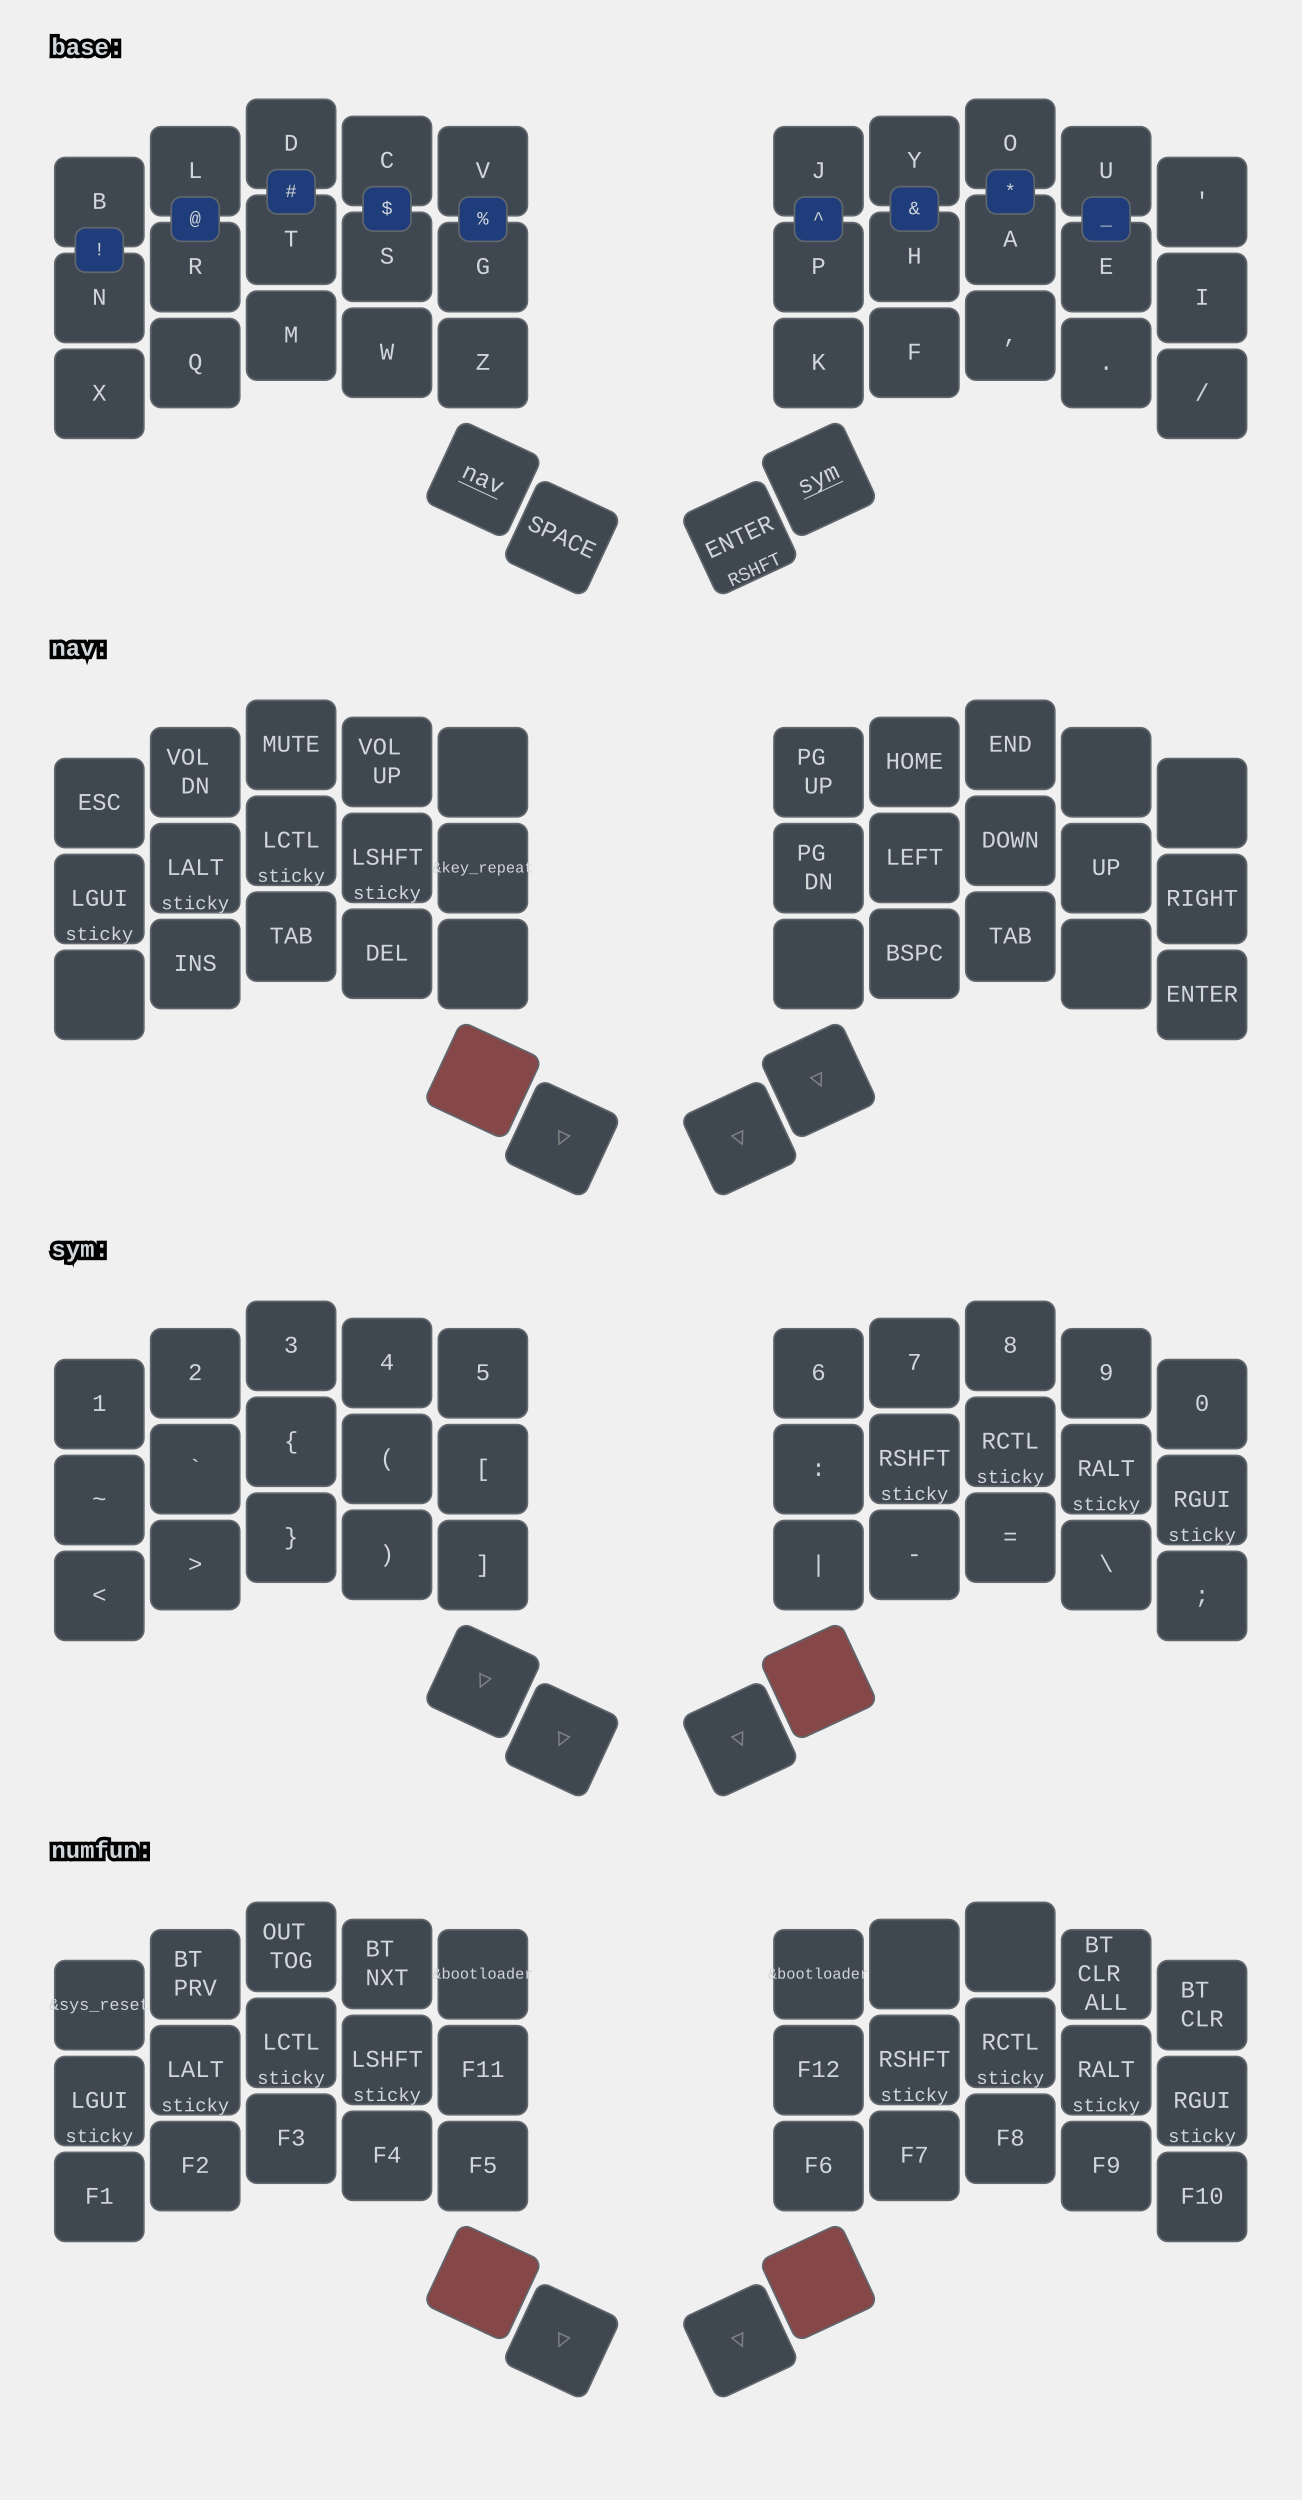
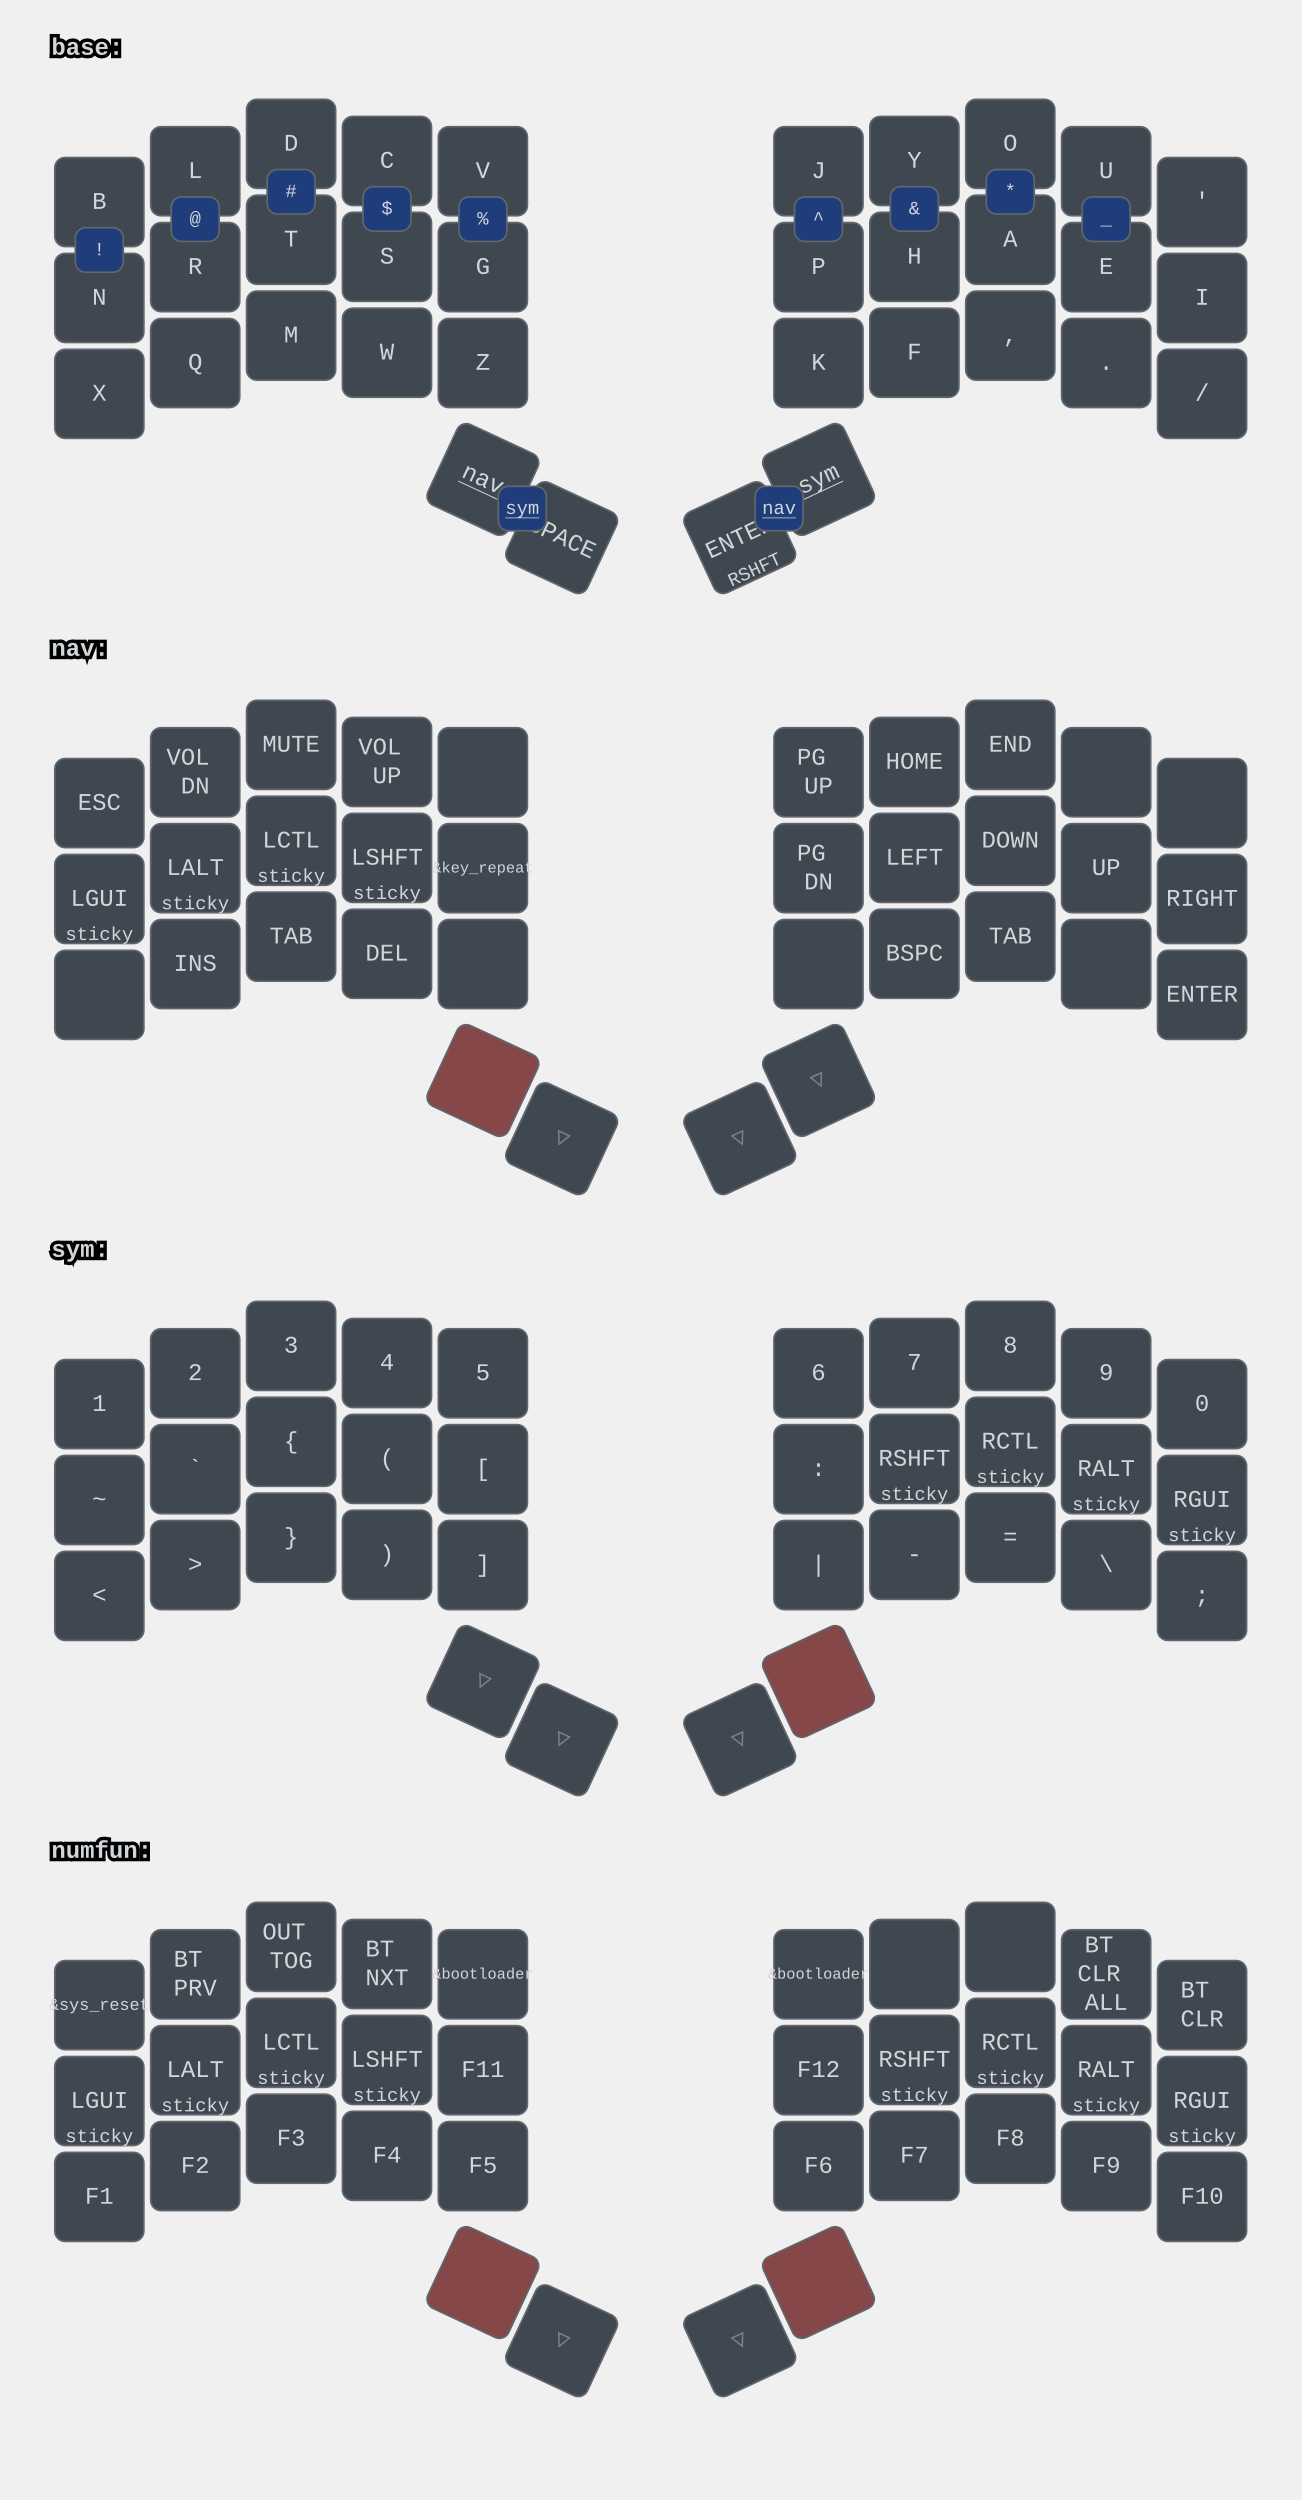
<svg xmlns="http://www.w3.org/2000/svg" width="760" height="1460" viewBox="0 0 760 1460" class="keymap">
  <style>/* inherit to force styles through use tags */
svg path {
    fill: inherit;
}

/* font and background color specifications */
svg.keymap {
    font-family: SFMono-Regular,Consolas,Liberation Mono,Menlo,monospace;
    font-size: 14px;
    font-kerning: normal;
    text-rendering: optimizeLegibility;
    fill: #24292e;
}

/* default key styling */
rect.key {
    fill: #f6f8fa;
}

rect.key, rect.combo {
    stroke: #c9cccf;
    stroke-width: 1;
}

/* default key side styling, only used is draw_key_sides is set */
rect.side {
    filter: brightness(90%);
}

/* color accent for combo boxes */
rect.combo, rect.combo-separate {
    fill: #cdf;
}

/* color accent for held keys */
rect.held, rect.combo.held {
    fill: #fdd;
}

/* color accent for ghost (optional) keys */
rect.ghost, rect.combo.ghost {
    stroke-dasharray: 4, 4;
    stroke-width: 2;
}

text {
    text-anchor: middle;
    dominant-baseline: middle;
}

/* styling for layer labels */
text.label {
    font-weight: bold;
    text-anchor: start;
    stroke: white;
    stroke-width: 4;
    paint-order: stroke;
}

/* styling for optional footer */
text.footer {
    text-anchor: end;
    dominant-baseline: auto;
    stroke: white;
    stroke-width: 4;
    paint-order: stroke;
}

/* styling for combo tap, and key non-tap label text */
text.combo, text.hold, text.shifted, text.left, text.right, text.tl, text.tr, text.bl, text.br {
    font-size: 11px;
}

text.hold, text.bl, text.br {
    text-anchor: middle;
    dominant-baseline: auto;
}

text.shifted, text.tl, text.tr {
    text-anchor: middle;
    dominant-baseline: hanging;
}

text.left, text.tl, text.bl {
    text-anchor: start;
}

text.right, text.tr, text.br {
    text-anchor: end;
}

text.layer-activator {
    text-decoration: underline;
}

/* styling for hold/shifted label text in combo box */
text.combo.hold, text.combo.shifted, text.combo.left, text.combo.right {
    font-size: 8px;
}

/* lighter symbol for transparent keys */
text.trans {
    fill: #7b7e81;
}

/* styling for combo dendrons */
path.combo {
    stroke-width: 1;
    stroke: gray;
    fill: none;
}

/* Start Tabler Icons Cleanup */
/* cannot use height/width with glyphs */
.icon-tabler &gt; path {
    fill: inherit;
    stroke: inherit;
    stroke-width: 2;
}
/* hide tabler's default box */
.icon-tabler &gt; path[stroke="none"][fill="none"] {
    visibility: hidden;
}
/* End Tabler Icons Cleanup */

svg.keymap { fill: #d1d6db; }
rect.key { fill: #3f4750; }
rect.key, rect.combo { stroke: #60666c; }
rect.combo, rect.combo-separate { fill: #1f3d7a; }
rect.held, rect.combo.held { fill: #854747; }
text.label, text.footer { stroke: black; }
text.trans { fill: #7e8184; }
path.combo { stroke: #7f7f7f; }
</style>
  <g transform="translate(30, 0)" class="layer-base">
    <text x="0" y="28" class="label" id="base">base:</text>
    <g transform="translate(0, 56)">
      <g transform="translate(28, 62)" class="key keypos-0">
        <rect rx="6" ry="6" x="-26" y="-26" width="52" height="52" class="key" />
        <text x="0" y="0" class="key tap">B</text>
      </g>
      <g transform="translate(84, 44)" class="key keypos-1">
        <rect rx="6" ry="6" x="-26" y="-26" width="52" height="52" class="key" />
        <text x="0" y="0" class="key tap">L</text>
      </g>
      <g transform="translate(140, 28)" class="key keypos-2">
        <rect rx="6" ry="6" x="-26" y="-26" width="52" height="52" class="key" />
        <text x="0" y="0" class="key tap">D</text>
      </g>
      <g transform="translate(196, 38)" class="key keypos-3">
        <rect rx="6" ry="6" x="-26" y="-26" width="52" height="52" class="key" />
        <text x="0" y="0" class="key tap">C</text>
      </g>
      <g transform="translate(252, 44)" class="key keypos-4">
        <rect rx="6" ry="6" x="-26" y="-26" width="52" height="52" class="key" />
        <text x="0" y="0" class="key tap">V</text>
      </g>
      <g transform="translate(448, 44)" class="key keypos-5">
        <rect rx="6" ry="6" x="-26" y="-26" width="52" height="52" class="key" />
        <text x="0" y="0" class="key tap">J</text>
      </g>
      <g transform="translate(504, 38)" class="key keypos-6">
        <rect rx="6" ry="6" x="-26" y="-26" width="52" height="52" class="key" />
        <text x="0" y="0" class="key tap">Y</text>
      </g>
      <g transform="translate(560, 28)" class="key keypos-7">
        <rect rx="6" ry="6" x="-26" y="-26" width="52" height="52" class="key" />
        <text x="0" y="0" class="key tap">O</text>
      </g>
      <g transform="translate(616, 44)" class="key keypos-8">
        <rect rx="6" ry="6" x="-26" y="-26" width="52" height="52" class="key" />
        <text x="0" y="0" class="key tap">U</text>
      </g>
      <g transform="translate(672, 62)" class="key keypos-9">
        <rect rx="6" ry="6" x="-26" y="-26" width="52" height="52" class="key" />
        <text x="0" y="0" class="key tap">'</text>
      </g>
      <g transform="translate(28, 118)" class="key keypos-10">
        <rect rx="6" ry="6" x="-26" y="-26" width="52" height="52" class="key" />
        <text x="0" y="0" class="key tap">N</text>
      </g>
      <g transform="translate(84, 100)" class="key keypos-11">
        <rect rx="6" ry="6" x="-26" y="-26" width="52" height="52" class="key" />
        <text x="0" y="0" class="key tap">R</text>
      </g>
      <g transform="translate(140, 84)" class="key keypos-12">
        <rect rx="6" ry="6" x="-26" y="-26" width="52" height="52" class="key" />
        <text x="0" y="0" class="key tap">T</text>
      </g>
      <g transform="translate(196, 94)" class="key keypos-13">
        <rect rx="6" ry="6" x="-26" y="-26" width="52" height="52" class="key" />
        <text x="0" y="0" class="key tap">S</text>
      </g>
      <g transform="translate(252, 100)" class="key keypos-14">
        <rect rx="6" ry="6" x="-26" y="-26" width="52" height="52" class="key" />
        <text x="0" y="0" class="key tap">G</text>
      </g>
      <g transform="translate(448, 100)" class="key keypos-15">
        <rect rx="6" ry="6" x="-26" y="-26" width="52" height="52" class="key" />
        <text x="0" y="0" class="key tap">P</text>
      </g>
      <g transform="translate(504, 94)" class="key keypos-16">
        <rect rx="6" ry="6" x="-26" y="-26" width="52" height="52" class="key" />
        <text x="0" y="0" class="key tap">H</text>
      </g>
      <g transform="translate(560, 84)" class="key keypos-17">
        <rect rx="6" ry="6" x="-26" y="-26" width="52" height="52" class="key" />
        <text x="0" y="0" class="key tap">A</text>
      </g>
      <g transform="translate(616, 100)" class="key keypos-18">
        <rect rx="6" ry="6" x="-26" y="-26" width="52" height="52" class="key" />
        <text x="0" y="0" class="key tap">E</text>
      </g>
      <g transform="translate(672, 118)" class="key keypos-19">
        <rect rx="6" ry="6" x="-26" y="-26" width="52" height="52" class="key" />
        <text x="0" y="0" class="key tap">I</text>
      </g>
      <g transform="translate(28, 174)" class="key keypos-20">
        <rect rx="6" ry="6" x="-26" y="-26" width="52" height="52" class="key" />
        <text x="0" y="0" class="key tap">X</text>
      </g>
      <g transform="translate(84, 156)" class="key keypos-21">
        <rect rx="6" ry="6" x="-26" y="-26" width="52" height="52" class="key" />
        <text x="0" y="0" class="key tap">Q</text>
      </g>
      <g transform="translate(140, 140)" class="key keypos-22">
        <rect rx="6" ry="6" x="-26" y="-26" width="52" height="52" class="key" />
        <text x="0" y="0" class="key tap">M</text>
      </g>
      <g transform="translate(196, 150)" class="key keypos-23">
        <rect rx="6" ry="6" x="-26" y="-26" width="52" height="52" class="key" />
        <text x="0" y="0" class="key tap">W</text>
      </g>
      <g transform="translate(252, 156)" class="key keypos-24">
        <rect rx="6" ry="6" x="-26" y="-26" width="52" height="52" class="key" />
        <text x="0" y="0" class="key tap">Z</text>
      </g>
      <g transform="translate(448, 156)" class="key keypos-25">
        <rect rx="6" ry="6" x="-26" y="-26" width="52" height="52" class="key" />
        <text x="0" y="0" class="key tap">K</text>
      </g>
      <g transform="translate(504, 150)" class="key keypos-26">
        <rect rx="6" ry="6" x="-26" y="-26" width="52" height="52" class="key" />
        <text x="0" y="0" class="key tap">F</text>
      </g>
      <g transform="translate(560, 140)" class="key keypos-27">
        <rect rx="6" ry="6" x="-26" y="-26" width="52" height="52" class="key" />
        <text x="0" y="0" class="key tap">,</text>
      </g>
      <g transform="translate(616, 156)" class="key keypos-28">
        <rect rx="6" ry="6" x="-26" y="-26" width="52" height="52" class="key" />
        <text x="0" y="0" class="key tap">.</text>
      </g>
      <g transform="translate(672, 174)" class="key keypos-29">
        <rect rx="6" ry="6" x="-26" y="-26" width="52" height="52" class="key" />
        <text x="0" y="0" class="key tap">/</text>
      </g>
      <g transform="translate(252, 224) rotate(25.0)" class="key keypos-30">
        <rect rx="6" ry="6" x="-26" y="-26" width="52" height="52" class="key" />
        <a href="#nav">
          <text x="0" y="0" class="key tap layer-activator">nav</text>
        </a>
      </g>
      <g transform="translate(298, 258) rotate(25.0)" class="key keypos-31">
        <rect rx="6" ry="6" x="-26" y="-26" width="52" height="52" class="key" />
        <text x="0" y="0" class="key tap">SPACE</text>
      </g>
      <g transform="translate(402, 258) rotate(-25.0)" class="key keypos-32">
        <rect rx="6" ry="6" x="-26" y="-26" width="52" height="52" class="key" />
        <text x="0" y="0" class="key tap">ENTER</text>
        <text x="0" y="24" class="key hold">RSHFT</text>
      </g>
      <g transform="translate(448, 224) rotate(-25.0)" class="key keypos-33">
        <rect rx="6" ry="6" x="-26" y="-26" width="52" height="52" class="key" />
        <a href="#sym">
          <text x="0" y="0" class="key tap layer-activator">sym</text>
        </a>
      </g>
      <g class="combo combopos-0">
        <rect rx="6" ry="6" x="14" y="77" width="28" height="26" class="combo" />
        <text x="28" y="90" class="combo tap">!</text>
      </g>
      <g class="combo combopos-1">
        <rect rx="6" ry="6" x="70" y="59" width="28" height="26" class="combo" />
        <text x="84" y="72" class="combo tap">@</text>
      </g>
      <g class="combo combopos-2">
        <rect rx="6" ry="6" x="126" y="43" width="28" height="26" class="combo" />
        <text x="140" y="56" class="combo tap">#</text>
      </g>
      <g class="combo combopos-3">
        <rect rx="6" ry="6" x="182" y="53" width="28" height="26" class="combo" />
        <text x="196" y="66" class="combo tap">$</text>
      </g>
      <g class="combo combopos-4">
        <rect rx="6" ry="6" x="238" y="59" width="28" height="26" class="combo" />
        <text x="252" y="72" class="combo tap">%</text>
      </g>
      <g class="combo combopos-5">
        <rect rx="6" ry="6" x="434" y="59" width="28" height="26" class="combo" />
        <text x="448" y="72" class="combo tap">^</text>
      </g>
      <g class="combo combopos-6">
        <rect rx="6" ry="6" x="490" y="53" width="28" height="26" class="combo" />
        <text x="504" y="66" class="combo tap">&amp;</text>
      </g>
      <g class="combo combopos-7">
        <rect rx="6" ry="6" x="546" y="43" width="28" height="26" class="combo" />
        <text x="560" y="56" class="combo tap">*</text>
      </g>
      <g class="combo combopos-8">
        <rect rx="6" ry="6" x="602" y="59" width="28" height="26" class="combo" />
        <text x="616" y="72" class="combo tap">_</text>
      </g>
+       <g class="combo combopos-9">
+         <rect rx="6" ry="6" x="261" y="228" width="28" height="26" class="combo" />
+         <a href="#sym">
+           <text x="275" y="241" class="combo tap layer-activator">sym</text>
+         </a>
+       </g>
+       <g class="combo combopos-10">
+         <rect rx="6" ry="6" x="411" y="228" width="28" height="26" class="combo" />
+         <a href="#nav">
+           <text x="425" y="241" class="combo tap layer-activator">nav</text>
+         </a>
+       </g>
    </g>
  </g>
  <g transform="translate(30, 351)" class="layer-nav">
    <text x="0" y="28" class="label" id="nav">nav:</text>
    <g transform="translate(0, 56)">
      <g transform="translate(28, 62)" class="key keypos-0">
        <rect rx="6" ry="6" x="-26" y="-26" width="52" height="52" class="key" />
        <text x="0" y="0" class="key tap">ESC</text>
      </g>
      <g transform="translate(84, 44)" class="key keypos-1">
        <rect rx="6" ry="6" x="-26" y="-26" width="52" height="52" class="key" />
        <text x="0" y="0" class="key tap">
          <tspan x="0" dy="-0.6em">VOL</tspan>
          <tspan x="0" dy="1.2em">DN</tspan>
        </text>
      </g>
      <g transform="translate(140, 28)" class="key keypos-2">
        <rect rx="6" ry="6" x="-26" y="-26" width="52" height="52" class="key" />
        <text x="0" y="0" class="key tap">MUTE</text>
      </g>
      <g transform="translate(196, 38)" class="key keypos-3">
        <rect rx="6" ry="6" x="-26" y="-26" width="52" height="52" class="key" />
        <text x="0" y="0" class="key tap">
          <tspan x="0" dy="-0.6em">VOL</tspan>
          <tspan x="0" dy="1.2em">UP</tspan>
        </text>
      </g>
      <g transform="translate(252, 44)" class="key keypos-4">
        <rect rx="6" ry="6" x="-26" y="-26" width="52" height="52" class="key" />
      </g>
      <g transform="translate(448, 44)" class="key keypos-5">
        <rect rx="6" ry="6" x="-26" y="-26" width="52" height="52" class="key" />
        <text x="0" y="0" class="key tap">
          <tspan x="0" dy="-0.6em">PG</tspan>
          <tspan x="0" dy="1.2em">UP</tspan>
        </text>
      </g>
      <g transform="translate(504, 38)" class="key keypos-6">
        <rect rx="6" ry="6" x="-26" y="-26" width="52" height="52" class="key" />
        <text x="0" y="0" class="key tap">HOME</text>
      </g>
      <g transform="translate(560, 28)" class="key keypos-7">
        <rect rx="6" ry="6" x="-26" y="-26" width="52" height="52" class="key" />
        <text x="0" y="0" class="key tap">END</text>
      </g>
      <g transform="translate(616, 44)" class="key keypos-8">
        <rect rx="6" ry="6" x="-26" y="-26" width="52" height="52" class="key" />
      </g>
      <g transform="translate(672, 62)" class="key keypos-9">
        <rect rx="6" ry="6" x="-26" y="-26" width="52" height="52" class="key" />
      </g>
      <g transform="translate(28, 118)" class="key keypos-10">
        <rect rx="6" ry="6" x="-26" y="-26" width="52" height="52" class="key" />
        <text x="0" y="0" class="key tap">LGUI</text>
        <text x="0" y="24" class="key hold">sticky</text>
      </g>
      <g transform="translate(84, 100)" class="key keypos-11">
        <rect rx="6" ry="6" x="-26" y="-26" width="52" height="52" class="key" />
        <text x="0" y="0" class="key tap">LALT</text>
        <text x="0" y="24" class="key hold">sticky</text>
      </g>
      <g transform="translate(140, 84)" class="key keypos-12">
        <rect rx="6" ry="6" x="-26" y="-26" width="52" height="52" class="key" />
        <text x="0" y="0" class="key tap">LCTL</text>
        <text x="0" y="24" class="key hold">sticky</text>
      </g>
      <g transform="translate(196, 94)" class="key keypos-13">
        <rect rx="6" ry="6" x="-26" y="-26" width="52" height="52" class="key" />
        <text x="0" y="0" class="key tap">LSHFT</text>
        <text x="0" y="24" class="key hold">sticky</text>
      </g>
      <g transform="translate(252, 100)" class="key keypos-14">
        <rect rx="6" ry="6" x="-26" y="-26" width="52" height="52" class="key" />
        <text x="0" y="0" class="key tap">
          <tspan style="font-size: 64%">&amp;key_repeat</tspan>
        </text>
      </g>
      <g transform="translate(448, 100)" class="key keypos-15">
        <rect rx="6" ry="6" x="-26" y="-26" width="52" height="52" class="key" />
        <text x="0" y="0" class="key tap">
          <tspan x="0" dy="-0.6em">PG</tspan>
          <tspan x="0" dy="1.2em">DN</tspan>
        </text>
      </g>
      <g transform="translate(504, 94)" class="key keypos-16">
        <rect rx="6" ry="6" x="-26" y="-26" width="52" height="52" class="key" />
        <text x="0" y="0" class="key tap">LEFT</text>
      </g>
      <g transform="translate(560, 84)" class="key keypos-17">
        <rect rx="6" ry="6" x="-26" y="-26" width="52" height="52" class="key" />
        <text x="0" y="0" class="key tap">DOWN</text>
      </g>
      <g transform="translate(616, 100)" class="key keypos-18">
        <rect rx="6" ry="6" x="-26" y="-26" width="52" height="52" class="key" />
        <text x="0" y="0" class="key tap">UP</text>
      </g>
      <g transform="translate(672, 118)" class="key keypos-19">
        <rect rx="6" ry="6" x="-26" y="-26" width="52" height="52" class="key" />
        <text x="0" y="0" class="key tap">RIGHT</text>
      </g>
      <g transform="translate(28, 174)" class="key keypos-20">
        <rect rx="6" ry="6" x="-26" y="-26" width="52" height="52" class="key" />
      </g>
      <g transform="translate(84, 156)" class="key keypos-21">
        <rect rx="6" ry="6" x="-26" y="-26" width="52" height="52" class="key" />
        <text x="0" y="0" class="key tap">INS</text>
      </g>
      <g transform="translate(140, 140)" class="key keypos-22">
        <rect rx="6" ry="6" x="-26" y="-26" width="52" height="52" class="key" />
        <text x="0" y="0" class="key tap">TAB</text>
      </g>
      <g transform="translate(196, 150)" class="key keypos-23">
        <rect rx="6" ry="6" x="-26" y="-26" width="52" height="52" class="key" />
        <text x="0" y="0" class="key tap">DEL</text>
      </g>
      <g transform="translate(252, 156)" class="key keypos-24">
        <rect rx="6" ry="6" x="-26" y="-26" width="52" height="52" class="key" />
      </g>
      <g transform="translate(448, 156)" class="key keypos-25">
        <rect rx="6" ry="6" x="-26" y="-26" width="52" height="52" class="key" />
      </g>
      <g transform="translate(504, 150)" class="key keypos-26">
        <rect rx="6" ry="6" x="-26" y="-26" width="52" height="52" class="key" />
        <text x="0" y="0" class="key tap">BSPC</text>
      </g>
      <g transform="translate(560, 140)" class="key keypos-27">
        <rect rx="6" ry="6" x="-26" y="-26" width="52" height="52" class="key" />
        <text x="0" y="0" class="key tap">TAB</text>
      </g>
      <g transform="translate(616, 156)" class="key keypos-28">
        <rect rx="6" ry="6" x="-26" y="-26" width="52" height="52" class="key" />
      </g>
      <g transform="translate(672, 174)" class="key keypos-29">
        <rect rx="6" ry="6" x="-26" y="-26" width="52" height="52" class="key" />
        <text x="0" y="0" class="key tap">ENTER</text>
      </g>
      <g transform="translate(252, 224) rotate(25.0)" class="key held keypos-30">
        <rect rx="6" ry="6" x="-26" y="-26" width="52" height="52" class="key held" />
      </g>
      <g transform="translate(298, 258) rotate(25.0)" class="key trans keypos-31">
        <rect rx="6" ry="6" x="-26" y="-26" width="52" height="52" class="key trans" />
        <text x="0" y="0" class="key trans tap">▽</text>
      </g>
      <g transform="translate(402, 258) rotate(-25.0)" class="key trans keypos-32">
        <rect rx="6" ry="6" x="-26" y="-26" width="52" height="52" class="key trans" />
        <text x="0" y="0" class="key trans tap">▽</text>
      </g>
      <g transform="translate(448, 224) rotate(-25.0)" class="key trans keypos-33">
        <rect rx="6" ry="6" x="-26" y="-26" width="52" height="52" class="key trans" />
        <text x="0" y="0" class="key trans tap">▽</text>
      </g>
    </g>
  </g>
  <g transform="translate(30, 702)" class="layer-sym">
    <text x="0" y="28" class="label" id="sym">sym:</text>
    <g transform="translate(0, 56)">
      <g transform="translate(28, 62)" class="key keypos-0">
        <rect rx="6" ry="6" x="-26" y="-26" width="52" height="52" class="key" />
        <text x="0" y="0" class="key tap">1</text>
      </g>
      <g transform="translate(84, 44)" class="key keypos-1">
        <rect rx="6" ry="6" x="-26" y="-26" width="52" height="52" class="key" />
        <text x="0" y="0" class="key tap">2</text>
      </g>
      <g transform="translate(140, 28)" class="key keypos-2">
        <rect rx="6" ry="6" x="-26" y="-26" width="52" height="52" class="key" />
        <text x="0" y="0" class="key tap">3</text>
      </g>
      <g transform="translate(196, 38)" class="key keypos-3">
        <rect rx="6" ry="6" x="-26" y="-26" width="52" height="52" class="key" />
        <text x="0" y="0" class="key tap">4</text>
      </g>
      <g transform="translate(252, 44)" class="key keypos-4">
        <rect rx="6" ry="6" x="-26" y="-26" width="52" height="52" class="key" />
        <text x="0" y="0" class="key tap">5</text>
      </g>
      <g transform="translate(448, 44)" class="key keypos-5">
        <rect rx="6" ry="6" x="-26" y="-26" width="52" height="52" class="key" />
        <text x="0" y="0" class="key tap">6</text>
      </g>
      <g transform="translate(504, 38)" class="key keypos-6">
        <rect rx="6" ry="6" x="-26" y="-26" width="52" height="52" class="key" />
        <text x="0" y="0" class="key tap">7</text>
      </g>
      <g transform="translate(560, 28)" class="key keypos-7">
        <rect rx="6" ry="6" x="-26" y="-26" width="52" height="52" class="key" />
        <text x="0" y="0" class="key tap">8</text>
      </g>
      <g transform="translate(616, 44)" class="key keypos-8">
        <rect rx="6" ry="6" x="-26" y="-26" width="52" height="52" class="key" />
        <text x="0" y="0" class="key tap">9</text>
      </g>
      <g transform="translate(672, 62)" class="key keypos-9">
        <rect rx="6" ry="6" x="-26" y="-26" width="52" height="52" class="key" />
        <text x="0" y="0" class="key tap">0</text>
      </g>
      <g transform="translate(28, 118)" class="key keypos-10">
        <rect rx="6" ry="6" x="-26" y="-26" width="52" height="52" class="key" />
        <text x="0" y="0" class="key tap">~</text>
      </g>
      <g transform="translate(84, 100)" class="key keypos-11">
        <rect rx="6" ry="6" x="-26" y="-26" width="52" height="52" class="key" />
        <text x="0" y="0" class="key tap">`</text>
      </g>
      <g transform="translate(140, 84)" class="key keypos-12">
        <rect rx="6" ry="6" x="-26" y="-26" width="52" height="52" class="key" />
        <text x="0" y="0" class="key tap">{</text>
      </g>
      <g transform="translate(196, 94)" class="key keypos-13">
        <rect rx="6" ry="6" x="-26" y="-26" width="52" height="52" class="key" />
        <text x="0" y="0" class="key tap">(</text>
      </g>
      <g transform="translate(252, 100)" class="key keypos-14">
        <rect rx="6" ry="6" x="-26" y="-26" width="52" height="52" class="key" />
        <text x="0" y="0" class="key tap">[</text>
      </g>
      <g transform="translate(448, 100)" class="key keypos-15">
        <rect rx="6" ry="6" x="-26" y="-26" width="52" height="52" class="key" />
        <text x="0" y="0" class="key tap">:</text>
      </g>
      <g transform="translate(504, 94)" class="key keypos-16">
        <rect rx="6" ry="6" x="-26" y="-26" width="52" height="52" class="key" />
        <text x="0" y="0" class="key tap">RSHFT</text>
        <text x="0" y="24" class="key hold">sticky</text>
      </g>
      <g transform="translate(560, 84)" class="key keypos-17">
        <rect rx="6" ry="6" x="-26" y="-26" width="52" height="52" class="key" />
        <text x="0" y="0" class="key tap">RCTL</text>
        <text x="0" y="24" class="key hold">sticky</text>
      </g>
      <g transform="translate(616, 100)" class="key keypos-18">
        <rect rx="6" ry="6" x="-26" y="-26" width="52" height="52" class="key" />
        <text x="0" y="0" class="key tap">RALT</text>
        <text x="0" y="24" class="key hold">sticky</text>
      </g>
      <g transform="translate(672, 118)" class="key keypos-19">
        <rect rx="6" ry="6" x="-26" y="-26" width="52" height="52" class="key" />
        <text x="0" y="0" class="key tap">RGUI</text>
        <text x="0" y="24" class="key hold">sticky</text>
      </g>
      <g transform="translate(28, 174)" class="key keypos-20">
        <rect rx="6" ry="6" x="-26" y="-26" width="52" height="52" class="key" />
        <text x="0" y="0" class="key tap">&lt;</text>
      </g>
      <g transform="translate(84, 156)" class="key keypos-21">
        <rect rx="6" ry="6" x="-26" y="-26" width="52" height="52" class="key" />
        <text x="0" y="0" class="key tap">&gt;</text>
      </g>
      <g transform="translate(140, 140)" class="key keypos-22">
        <rect rx="6" ry="6" x="-26" y="-26" width="52" height="52" class="key" />
        <text x="0" y="0" class="key tap">}</text>
      </g>
      <g transform="translate(196, 150)" class="key keypos-23">
        <rect rx="6" ry="6" x="-26" y="-26" width="52" height="52" class="key" />
        <text x="0" y="0" class="key tap">)</text>
      </g>
      <g transform="translate(252, 156)" class="key keypos-24">
        <rect rx="6" ry="6" x="-26" y="-26" width="52" height="52" class="key" />
        <text x="0" y="0" class="key tap">]</text>
      </g>
      <g transform="translate(448, 156)" class="key keypos-25">
        <rect rx="6" ry="6" x="-26" y="-26" width="52" height="52" class="key" />
        <text x="0" y="0" class="key tap">|</text>
      </g>
      <g transform="translate(504, 150)" class="key keypos-26">
        <rect rx="6" ry="6" x="-26" y="-26" width="52" height="52" class="key" />
        <text x="0" y="0" class="key tap">-</text>
      </g>
      <g transform="translate(560, 140)" class="key keypos-27">
        <rect rx="6" ry="6" x="-26" y="-26" width="52" height="52" class="key" />
        <text x="0" y="0" class="key tap">=</text>
      </g>
      <g transform="translate(616, 156)" class="key keypos-28">
        <rect rx="6" ry="6" x="-26" y="-26" width="52" height="52" class="key" />
        <text x="0" y="0" class="key tap">\</text>
      </g>
      <g transform="translate(672, 174)" class="key keypos-29">
        <rect rx="6" ry="6" x="-26" y="-26" width="52" height="52" class="key" />
        <text x="0" y="0" class="key tap">;</text>
      </g>
      <g transform="translate(252, 224) rotate(25.0)" class="key trans keypos-30">
        <rect rx="6" ry="6" x="-26" y="-26" width="52" height="52" class="key trans" />
        <text x="0" y="0" class="key trans tap">▽</text>
      </g>
      <g transform="translate(298, 258) rotate(25.0)" class="key trans keypos-31">
        <rect rx="6" ry="6" x="-26" y="-26" width="52" height="52" class="key trans" />
        <text x="0" y="0" class="key trans tap">▽</text>
      </g>
      <g transform="translate(402, 258) rotate(-25.0)" class="key trans keypos-32">
        <rect rx="6" ry="6" x="-26" y="-26" width="52" height="52" class="key trans" />
        <text x="0" y="0" class="key trans tap">▽</text>
      </g>
      <g transform="translate(448, 224) rotate(-25.0)" class="key held keypos-33">
        <rect rx="6" ry="6" x="-26" y="-26" width="52" height="52" class="key held" />
      </g>
    </g>
  </g>
  <g transform="translate(30, 1053)" class="layer-numfun">
    <text x="0" y="28" class="label" id="numfun">numfun:</text>
    <g transform="translate(0, 56)">
      <g transform="translate(28, 62)" class="key keypos-0">
        <rect rx="6" ry="6" x="-26" y="-26" width="52" height="52" class="key" />
        <text x="0" y="0" class="key tap">
          <tspan style="font-size: 70%">&amp;sys_reset</tspan>
        </text>
      </g>
      <g transform="translate(84, 44)" class="key keypos-1">
        <rect rx="6" ry="6" x="-26" y="-26" width="52" height="52" class="key" />
        <text x="0" y="0" class="key tap">
          <tspan x="0" dy="-0.6em">BT</tspan>
          <tspan x="0" dy="1.2em">PRV</tspan>
        </text>
      </g>
      <g transform="translate(140, 28)" class="key keypos-2">
        <rect rx="6" ry="6" x="-26" y="-26" width="52" height="52" class="key" />
        <text x="0" y="0" class="key tap">
          <tspan x="0" dy="-0.6em">OUT</tspan>
          <tspan x="0" dy="1.2em">TOG</tspan>
        </text>
      </g>
      <g transform="translate(196, 38)" class="key keypos-3">
        <rect rx="6" ry="6" x="-26" y="-26" width="52" height="52" class="key" />
        <text x="0" y="0" class="key tap">
          <tspan x="0" dy="-0.6em">BT</tspan>
          <tspan x="0" dy="1.2em">NXT</tspan>
        </text>
      </g>
      <g transform="translate(252, 44)" class="key keypos-4">
        <rect rx="6" ry="6" x="-26" y="-26" width="52" height="52" class="key" />
        <text x="0" y="0" class="key tap">
          <tspan style="font-size: 64%">&amp;bootloader</tspan>
        </text>
      </g>
      <g transform="translate(448, 44)" class="key keypos-5">
        <rect rx="6" ry="6" x="-26" y="-26" width="52" height="52" class="key" />
        <text x="0" y="0" class="key tap">
          <tspan style="font-size: 64%">&amp;bootloader</tspan>
        </text>
      </g>
      <g transform="translate(504, 38)" class="key keypos-6">
        <rect rx="6" ry="6" x="-26" y="-26" width="52" height="52" class="key" />
      </g>
      <g transform="translate(560, 28)" class="key keypos-7">
        <rect rx="6" ry="6" x="-26" y="-26" width="52" height="52" class="key" />
      </g>
      <g transform="translate(616, 44)" class="key keypos-8">
        <rect rx="6" ry="6" x="-26" y="-26" width="52" height="52" class="key" />
        <text x="0" y="0" class="key tap">
          <tspan x="0" dy="-1.2em">BT</tspan>
          <tspan x="0" dy="1.2em">CLR</tspan>
          <tspan x="0" dy="1.2em">ALL</tspan>
        </text>
      </g>
      <g transform="translate(672, 62)" class="key keypos-9">
        <rect rx="6" ry="6" x="-26" y="-26" width="52" height="52" class="key" />
        <text x="0" y="0" class="key tap">
          <tspan x="0" dy="-0.6em">BT</tspan>
          <tspan x="0" dy="1.2em">CLR</tspan>
        </text>
      </g>
      <g transform="translate(28, 118)" class="key keypos-10">
        <rect rx="6" ry="6" x="-26" y="-26" width="52" height="52" class="key" />
        <text x="0" y="0" class="key tap">LGUI</text>
        <text x="0" y="24" class="key hold">sticky</text>
      </g>
      <g transform="translate(84, 100)" class="key keypos-11">
        <rect rx="6" ry="6" x="-26" y="-26" width="52" height="52" class="key" />
        <text x="0" y="0" class="key tap">LALT</text>
        <text x="0" y="24" class="key hold">sticky</text>
      </g>
      <g transform="translate(140, 84)" class="key keypos-12">
        <rect rx="6" ry="6" x="-26" y="-26" width="52" height="52" class="key" />
        <text x="0" y="0" class="key tap">LCTL</text>
        <text x="0" y="24" class="key hold">sticky</text>
      </g>
      <g transform="translate(196, 94)" class="key keypos-13">
        <rect rx="6" ry="6" x="-26" y="-26" width="52" height="52" class="key" />
        <text x="0" y="0" class="key tap">LSHFT</text>
        <text x="0" y="24" class="key hold">sticky</text>
      </g>
      <g transform="translate(252, 100)" class="key keypos-14">
        <rect rx="6" ry="6" x="-26" y="-26" width="52" height="52" class="key" />
        <text x="0" y="0" class="key tap">F11</text>
      </g>
      <g transform="translate(448, 100)" class="key keypos-15">
        <rect rx="6" ry="6" x="-26" y="-26" width="52" height="52" class="key" />
        <text x="0" y="0" class="key tap">F12</text>
      </g>
      <g transform="translate(504, 94)" class="key keypos-16">
        <rect rx="6" ry="6" x="-26" y="-26" width="52" height="52" class="key" />
        <text x="0" y="0" class="key tap">RSHFT</text>
        <text x="0" y="24" class="key hold">sticky</text>
      </g>
      <g transform="translate(560, 84)" class="key keypos-17">
        <rect rx="6" ry="6" x="-26" y="-26" width="52" height="52" class="key" />
        <text x="0" y="0" class="key tap">RCTL</text>
        <text x="0" y="24" class="key hold">sticky</text>
      </g>
      <g transform="translate(616, 100)" class="key keypos-18">
        <rect rx="6" ry="6" x="-26" y="-26" width="52" height="52" class="key" />
        <text x="0" y="0" class="key tap">RALT</text>
        <text x="0" y="24" class="key hold">sticky</text>
      </g>
      <g transform="translate(672, 118)" class="key keypos-19">
        <rect rx="6" ry="6" x="-26" y="-26" width="52" height="52" class="key" />
        <text x="0" y="0" class="key tap">RGUI</text>
        <text x="0" y="24" class="key hold">sticky</text>
      </g>
      <g transform="translate(28, 174)" class="key keypos-20">
        <rect rx="6" ry="6" x="-26" y="-26" width="52" height="52" class="key" />
        <text x="0" y="0" class="key tap">F1</text>
      </g>
      <g transform="translate(84, 156)" class="key keypos-21">
        <rect rx="6" ry="6" x="-26" y="-26" width="52" height="52" class="key" />
        <text x="0" y="0" class="key tap">F2</text>
      </g>
      <g transform="translate(140, 140)" class="key keypos-22">
        <rect rx="6" ry="6" x="-26" y="-26" width="52" height="52" class="key" />
        <text x="0" y="0" class="key tap">F3</text>
      </g>
      <g transform="translate(196, 150)" class="key keypos-23">
        <rect rx="6" ry="6" x="-26" y="-26" width="52" height="52" class="key" />
        <text x="0" y="0" class="key tap">F4</text>
      </g>
      <g transform="translate(252, 156)" class="key keypos-24">
        <rect rx="6" ry="6" x="-26" y="-26" width="52" height="52" class="key" />
        <text x="0" y="0" class="key tap">F5</text>
      </g>
      <g transform="translate(448, 156)" class="key keypos-25">
        <rect rx="6" ry="6" x="-26" y="-26" width="52" height="52" class="key" />
        <text x="0" y="0" class="key tap">F6</text>
      </g>
      <g transform="translate(504, 150)" class="key keypos-26">
        <rect rx="6" ry="6" x="-26" y="-26" width="52" height="52" class="key" />
        <text x="0" y="0" class="key tap">F7</text>
      </g>
      <g transform="translate(560, 140)" class="key keypos-27">
        <rect rx="6" ry="6" x="-26" y="-26" width="52" height="52" class="key" />
        <text x="0" y="0" class="key tap">F8</text>
      </g>
      <g transform="translate(616, 156)" class="key keypos-28">
        <rect rx="6" ry="6" x="-26" y="-26" width="52" height="52" class="key" />
        <text x="0" y="0" class="key tap">F9</text>
      </g>
      <g transform="translate(672, 174)" class="key keypos-29">
        <rect rx="6" ry="6" x="-26" y="-26" width="52" height="52" class="key" />
        <text x="0" y="0" class="key tap">F10</text>
      </g>
      <g transform="translate(252, 224) rotate(25.0)" class="key held keypos-30">
        <rect rx="6" ry="6" x="-26" y="-26" width="52" height="52" class="key held" />
      </g>
      <g transform="translate(298, 258) rotate(25.0)" class="key trans keypos-31">
        <rect rx="6" ry="6" x="-26" y="-26" width="52" height="52" class="key trans" />
        <text x="0" y="0" class="key trans tap">▽</text>
      </g>
      <g transform="translate(402, 258) rotate(-25.0)" class="key trans keypos-32">
        <rect rx="6" ry="6" x="-26" y="-26" width="52" height="52" class="key trans" />
        <text x="0" y="0" class="key trans tap">▽</text>
      </g>
      <g transform="translate(448, 224) rotate(-25.0)" class="key held keypos-33">
        <rect rx="6" ry="6" x="-26" y="-26" width="52" height="52" class="key held" />
      </g>
    </g>
  </g>
</svg>
